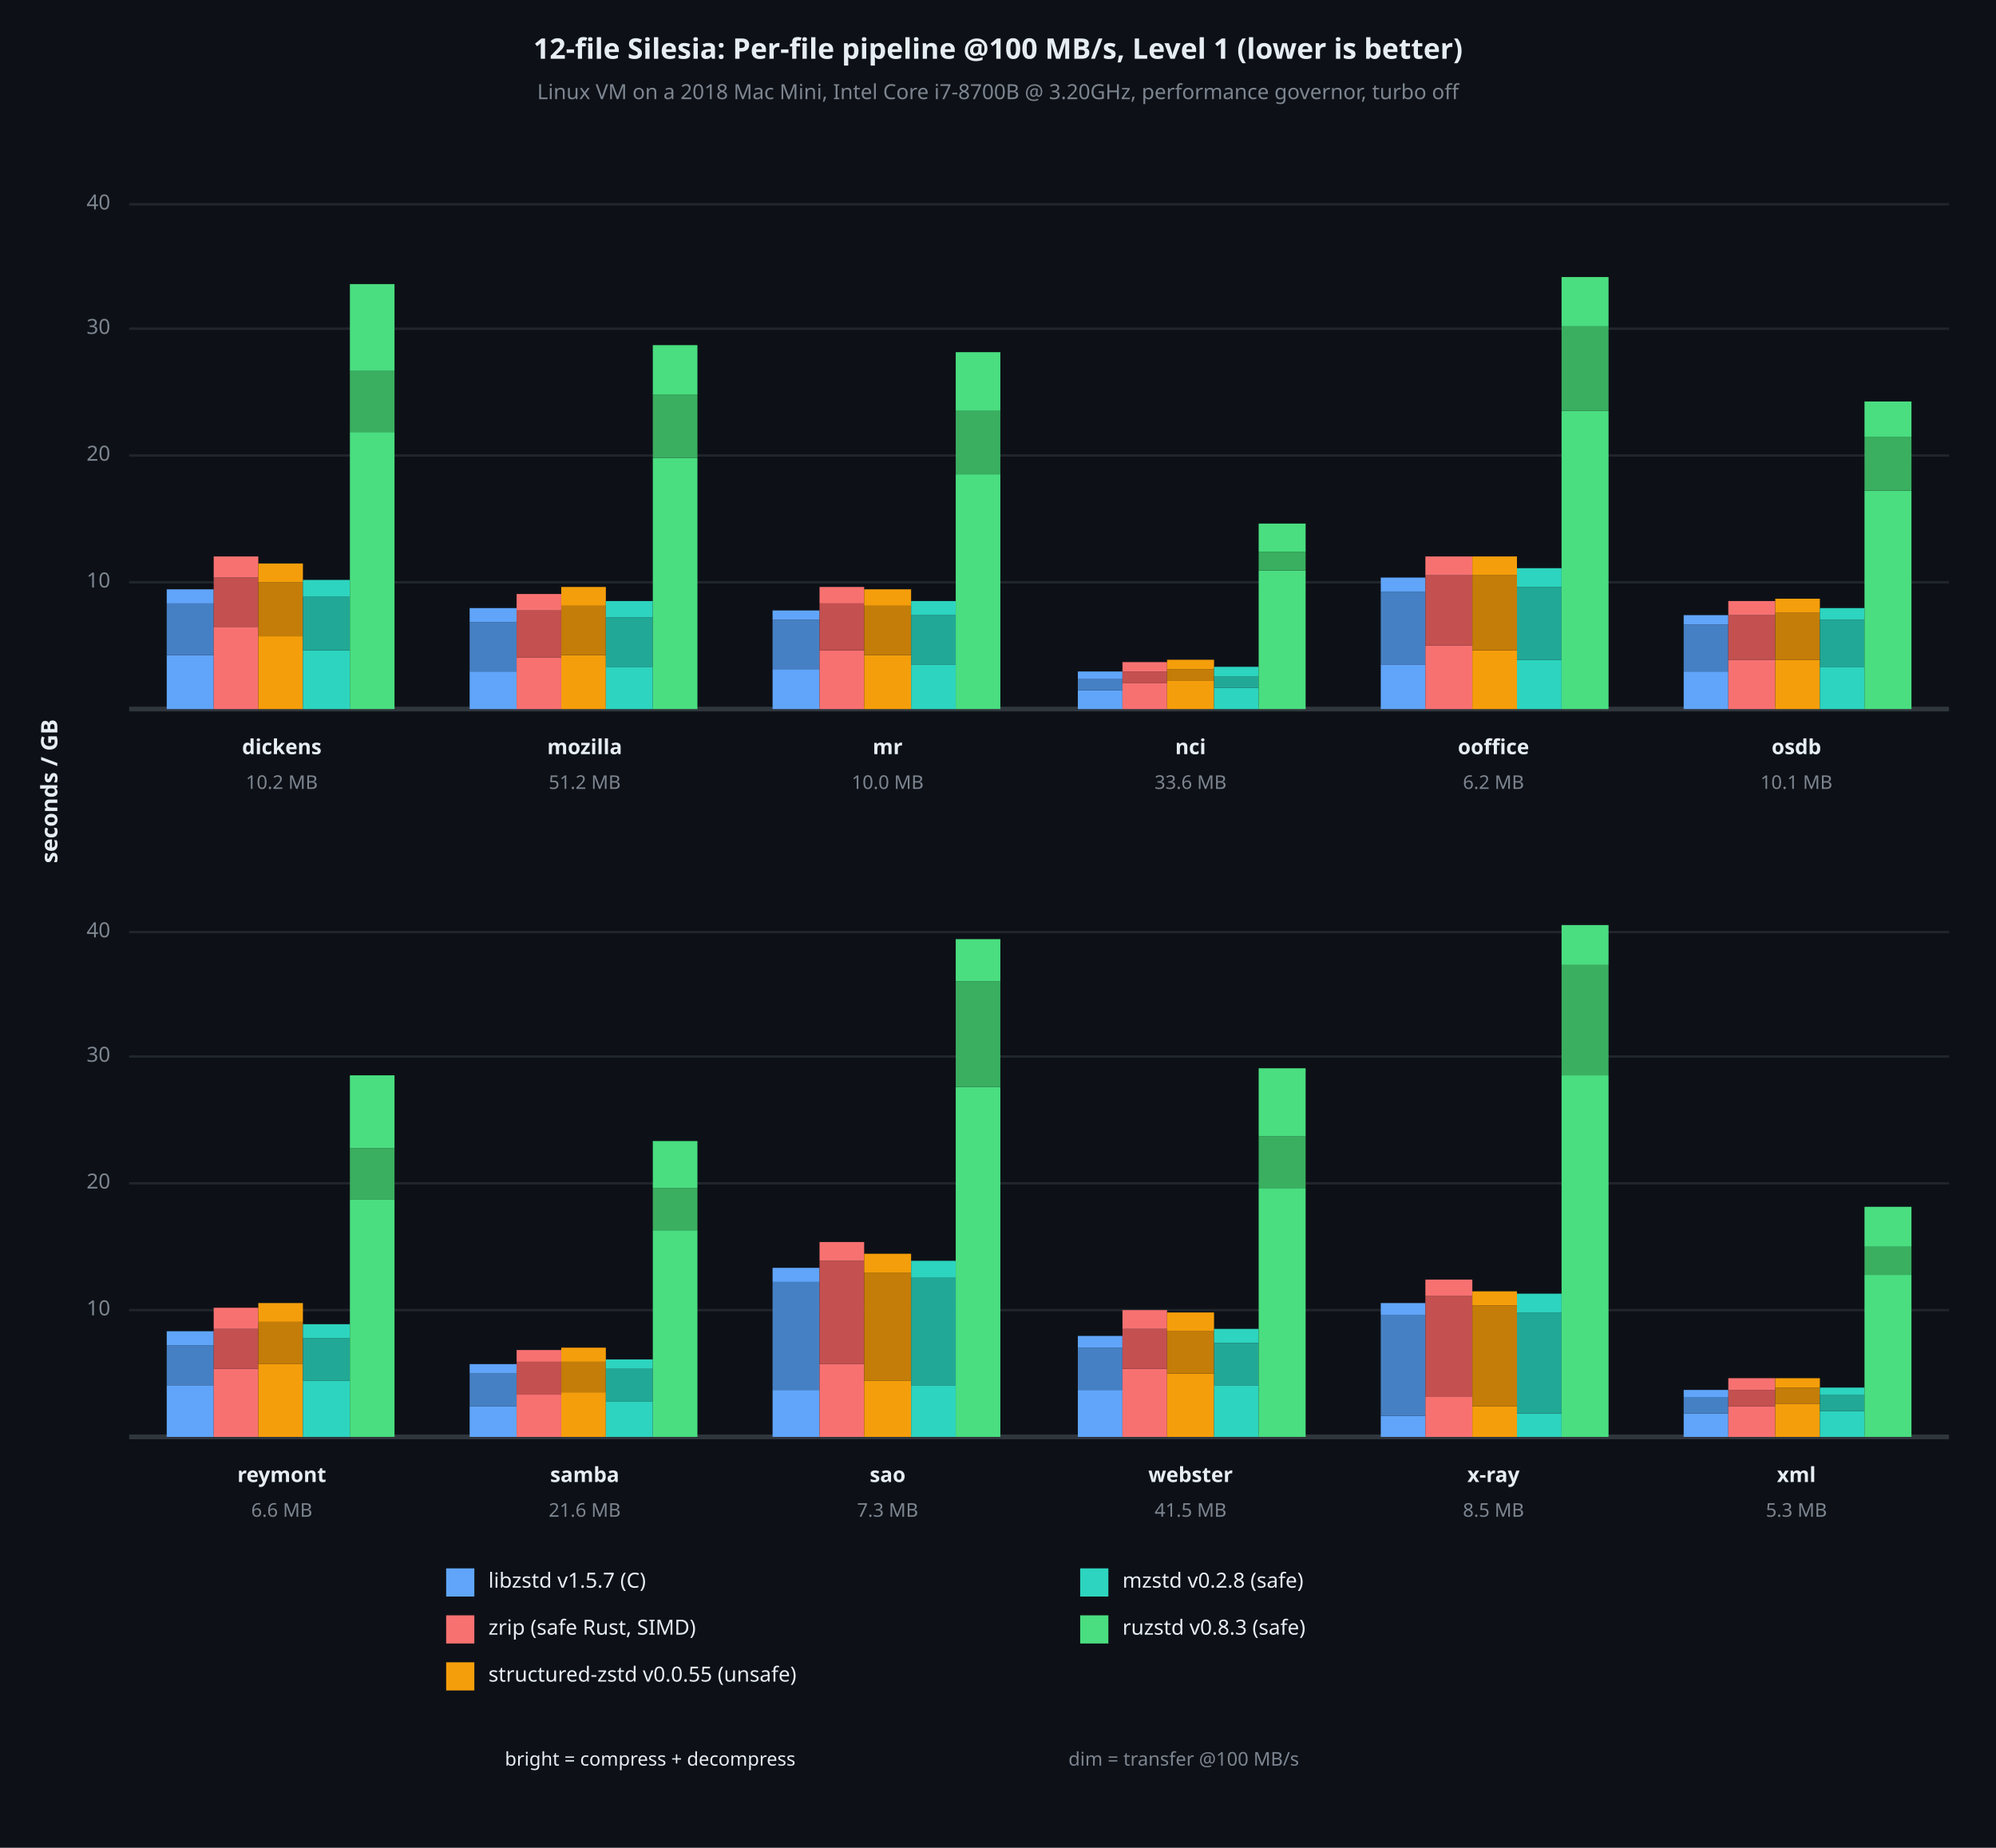
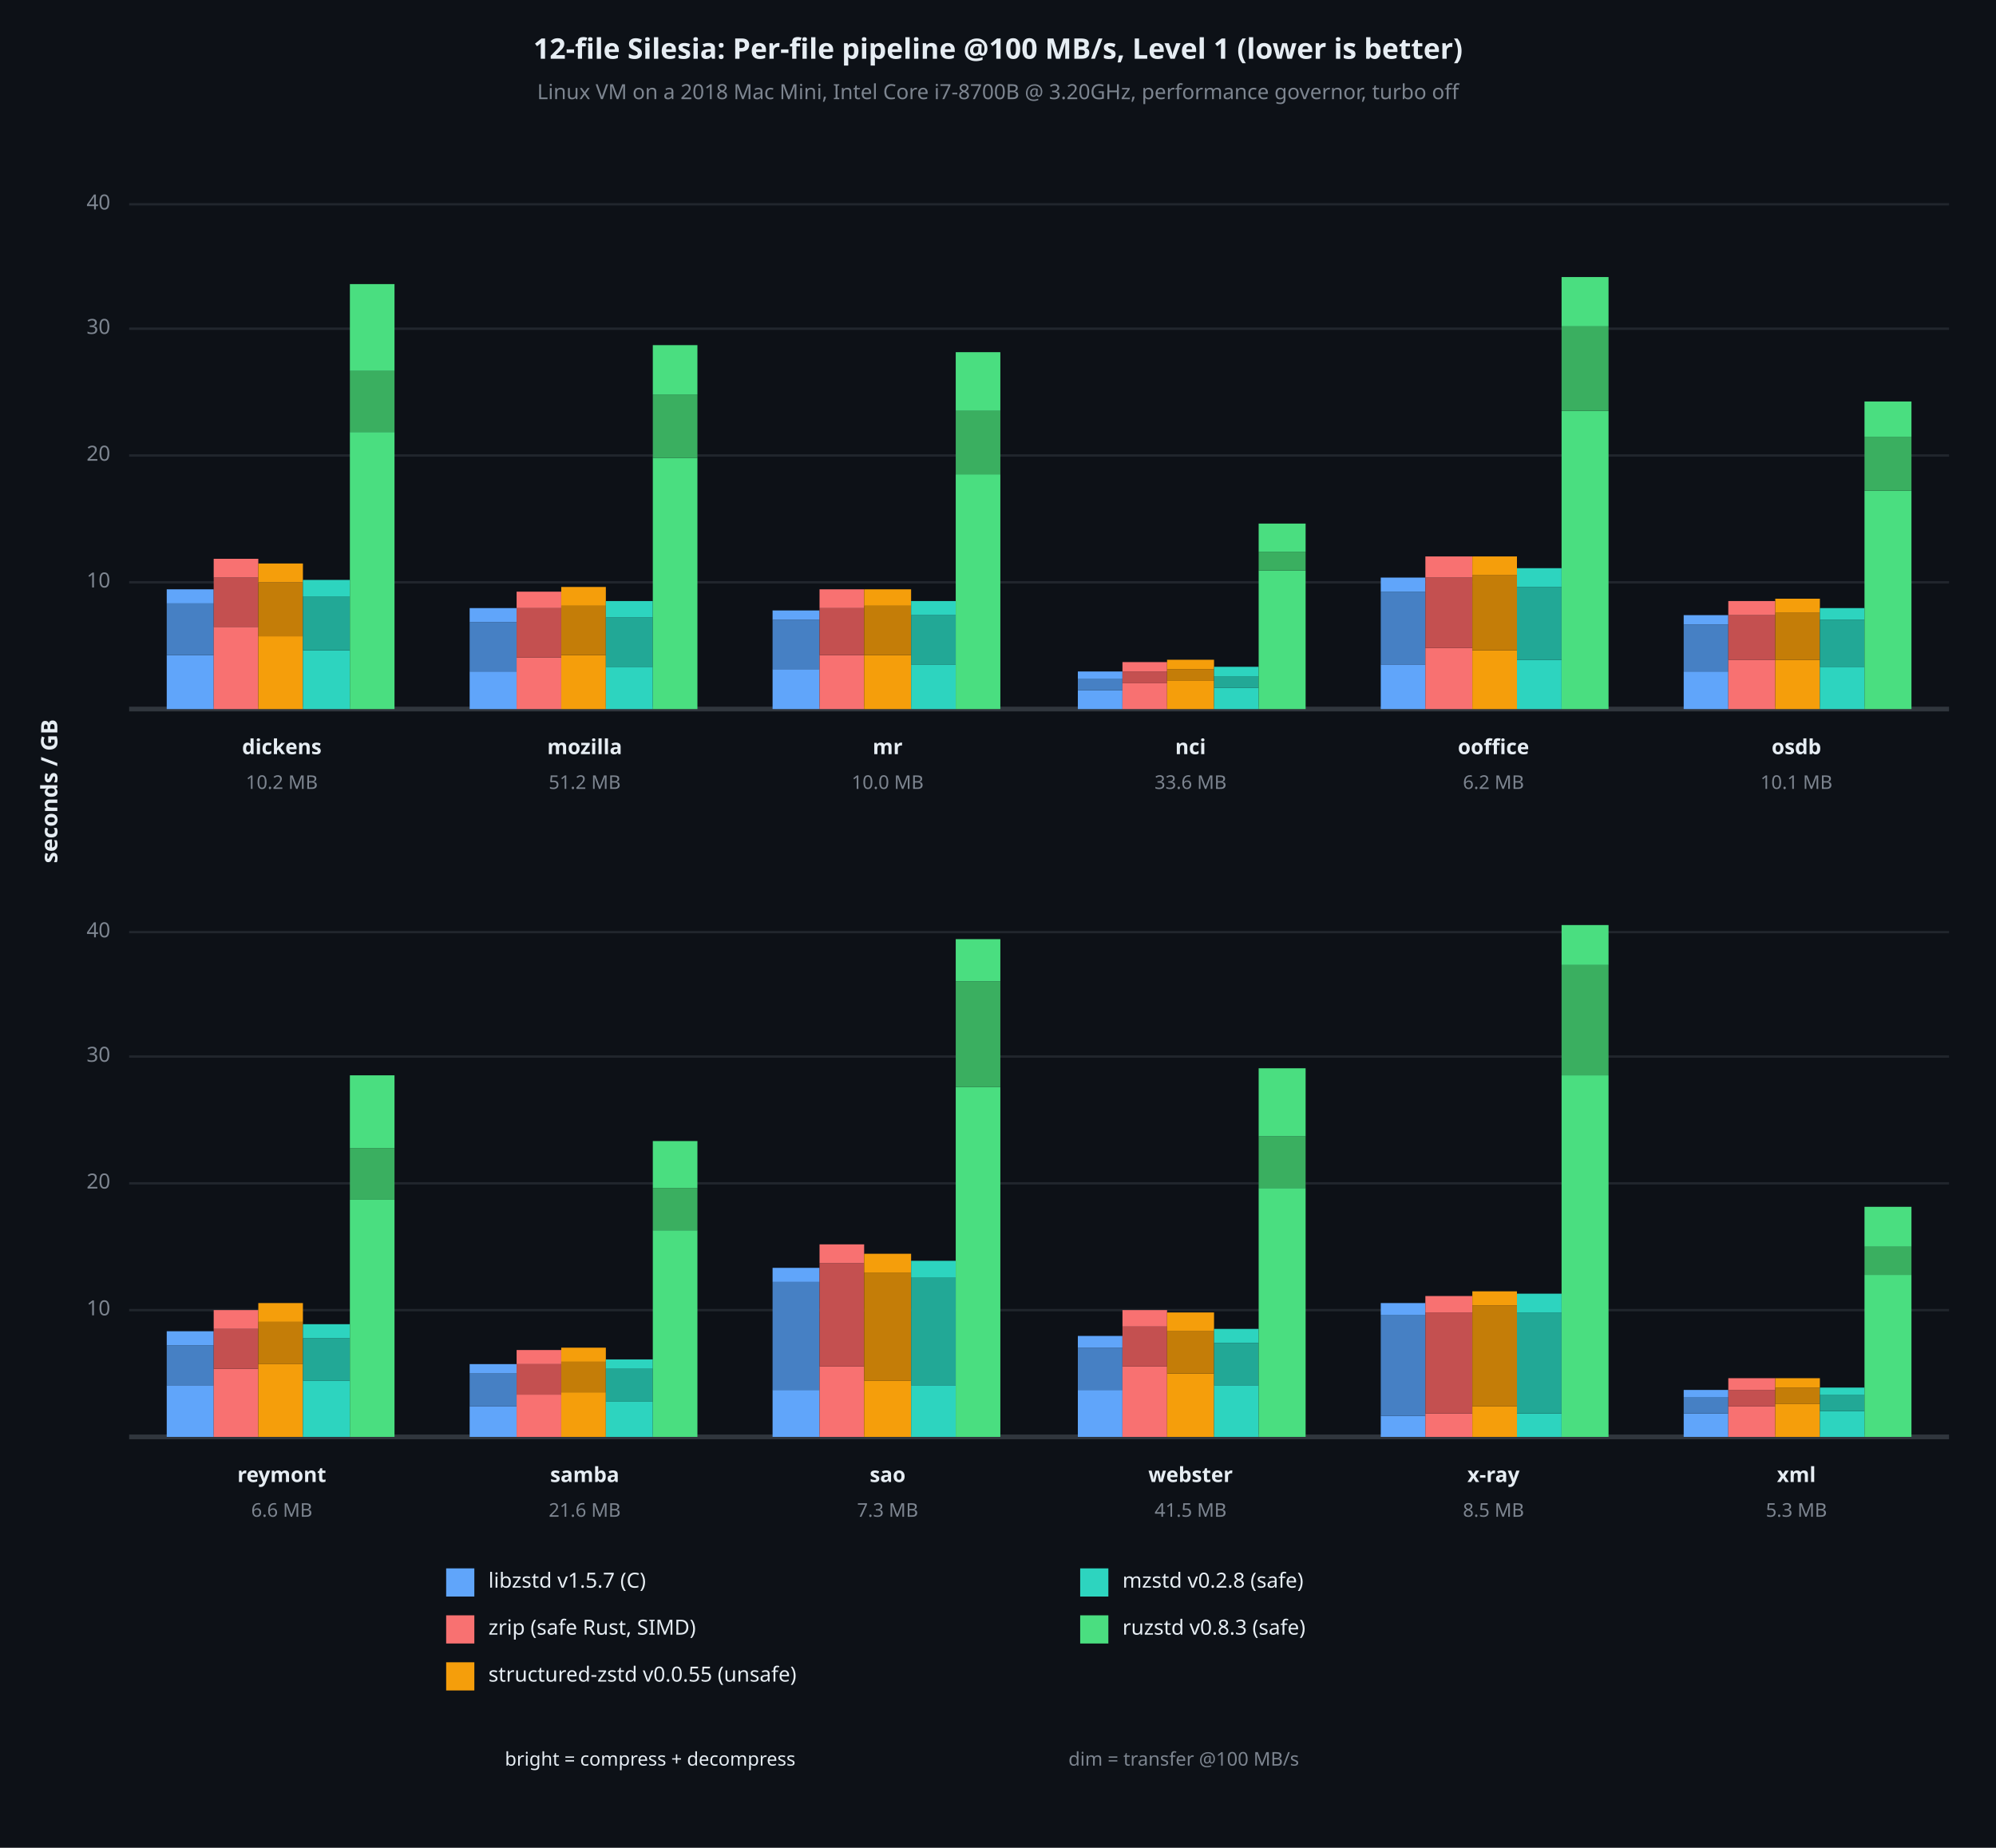
<svg xmlns="http://www.w3.org/2000/svg" viewBox="0 0 850 787" font-family="system-ui, -apple-system, sans-serif">
  <rect x="0" y="0" width="850" height="787" opacity="1" fill="#0D1117" stroke="none" />
  <text x="425" y="22" dy="0.5ex" text-anchor="middle" font-family="sans-serif" font-size="12.097" opacity="1" fill="#E6EDF3" font-weight="bold">
12-file Silesia: Per-file pipeline @100 MB/s, Level 1 (lower is better)
</text>
  <text x="425" y="40" dy="0.5ex" text-anchor="middle" font-family="sans-serif" font-size="8.871" opacity="1" fill="#7D8590">
Linux VM on a 2018 Mac Mini, Intel Core i7-8700B @ 3.20GHz, performance governor, turbo off
</text>
  <text x="22" y="337" dy="0.5ex" text-anchor="middle" font-family="sans-serif" font-size="9.677" opacity="1" fill="#E6EDF3" font-weight="bold" transform="rotate(270, 22, 337)">
seconds / GB
</text>
  <polyline fill="none" opacity="1" stroke="#21262D" stroke-width="1" points="55,248 830,248 " />
  <text x="47" y="248" dy="0.5ex" text-anchor="end" font-family="sans-serif" font-size="8.871" opacity="1" fill="#7D8590">
10
</text>
  <polyline fill="none" opacity="1" stroke="#21262D" stroke-width="1" points="55,194 830,194 " />
  <text x="47" y="194" dy="0.5ex" text-anchor="end" font-family="sans-serif" font-size="8.871" opacity="1" fill="#7D8590">
20
</text>
  <polyline fill="none" opacity="1" stroke="#21262D" stroke-width="1" points="55,140 830,140 " />
  <text x="47" y="140" dy="0.5ex" text-anchor="end" font-family="sans-serif" font-size="8.871" opacity="1" fill="#7D8590">
30
</text>
  <polyline fill="none" opacity="1" stroke="#21262D" stroke-width="1" points="55,87 830,87 " />
  <text x="47" y="87" dy="0.5ex" text-anchor="end" font-family="sans-serif" font-size="8.871" opacity="1" fill="#7D8590">
40
</text>
  <polyline fill="none" opacity="1" stroke="#30363D" stroke-width="2" points="55,302 830,302 " />
  <rect x="71" y="279" width="20" height="23" opacity="1" fill="#60A5FA" stroke="none" />
  <rect x="71" y="257" width="20" height="22" opacity="1" fill="#4680C4" stroke="none" />
  <rect x="71" y="251" width="20" height="6" opacity="1" fill="#60A5FA" stroke="none" />
  <rect x="91" y="267" width="19" height="35" opacity="1" fill="#F87171" stroke="none" />
  <rect x="91" y="246" width="19" height="21" opacity="1" fill="#C45050" stroke="none" />
-   <rect x="91" y="237" width="19" height="9" opacity="1" fill="#F87171" stroke="none" />
+   <rect x="91" y="238" width="19" height="8" opacity="1" fill="#F87171" stroke="none" />
  <rect x="110" y="271" width="19" height="31" opacity="1" fill="#F59E0B" stroke="none" />
  <rect x="110" y="248" width="19" height="23" opacity="1" fill="#C47D08" stroke="none" />
  <rect x="110" y="240" width="19" height="8" opacity="1" fill="#F59E0B" stroke="none" />
  <rect x="129" y="277" width="20" height="25" opacity="1" fill="#2DD4BF" stroke="none" />
  <rect x="129" y="254" width="20" height="23" opacity="1" fill="#22A896" stroke="none" />
  <rect x="129" y="247" width="20" height="7" opacity="1" fill="#2DD4BF" stroke="none" />
  <rect x="149" y="184" width="19" height="118" opacity="1" fill="#4ADE80" stroke="none" />
  <rect x="149" y="158" width="19" height="26" opacity="1" fill="#3AAF60" stroke="none" />
  <rect x="149" y="121" width="19" height="37" opacity="1" fill="#4ADE80" stroke="none" />
  <text x="120" y="319" dy="0.5ex" text-anchor="middle" font-family="sans-serif" font-size="8.871" opacity="1" fill="#E6EDF3" font-weight="bold">
dickens
</text>
  <text x="120" y="334" dy="0.5ex" text-anchor="middle" font-family="sans-serif" font-size="8.065" opacity="1" fill="#7D8590">
10.2 MB
</text>
  <rect x="200" y="286" width="20" height="16" opacity="1" fill="#60A5FA" stroke="none" />
  <rect x="200" y="265" width="20" height="21" opacity="1" fill="#4680C4" stroke="none" />
  <rect x="200" y="259" width="20" height="6" opacity="1" fill="#60A5FA" stroke="none" />
  <rect x="220" y="280" width="19" height="22" opacity="1" fill="#F87171" stroke="none" />
-   <rect x="220" y="260" width="19" height="20" opacity="1" fill="#C45050" stroke="none" />
-   <rect x="220" y="253" width="19" height="7" opacity="1" fill="#F87171" stroke="none" />
+   <rect x="220" y="259" width="19" height="21" opacity="1" fill="#C45050" stroke="none" />
+   <rect x="220" y="252" width="19" height="7" opacity="1" fill="#F87171" stroke="none" />
  <rect x="239" y="279" width="19" height="23" opacity="1" fill="#F59E0B" stroke="none" />
  <rect x="239" y="258" width="19" height="21" opacity="1" fill="#C47D08" stroke="none" />
  <rect x="239" y="250" width="19" height="8" opacity="1" fill="#F59E0B" stroke="none" />
  <rect x="258" y="284" width="20" height="18" opacity="1" fill="#2DD4BF" stroke="none" />
  <rect x="258" y="263" width="20" height="21" opacity="1" fill="#22A896" stroke="none" />
  <rect x="258" y="256" width="20" height="7" opacity="1" fill="#2DD4BF" stroke="none" />
  <rect x="278" y="195" width="19" height="107" opacity="1" fill="#4ADE80" stroke="none" />
  <rect x="278" y="168" width="19" height="27" opacity="1" fill="#3AAF60" stroke="none" />
  <rect x="278" y="147" width="19" height="21" opacity="1" fill="#4ADE80" stroke="none" />
  <text x="249" y="319" dy="0.5ex" text-anchor="middle" font-family="sans-serif" font-size="8.871" opacity="1" fill="#E6EDF3" font-weight="bold">
mozilla
</text>
  <text x="249" y="334" dy="0.5ex" text-anchor="middle" font-family="sans-serif" font-size="8.065" opacity="1" fill="#7D8590">
51.2 MB
</text>
  <rect x="329" y="285" width="20" height="17" opacity="1" fill="#60A5FA" stroke="none" />
  <rect x="329" y="264" width="20" height="21" opacity="1" fill="#4680C4" stroke="none" />
  <rect x="329" y="260" width="20" height="4" opacity="1" fill="#60A5FA" stroke="none" />
-   <rect x="349" y="277" width="19" height="25" opacity="1" fill="#F87171" stroke="none" />
-   <rect x="349" y="257" width="19" height="20" opacity="1" fill="#C45050" stroke="none" />
-   <rect x="349" y="250" width="19" height="7" opacity="1" fill="#F87171" stroke="none" />
+   <rect x="349" y="279" width="19" height="23" opacity="1" fill="#F87171" stroke="none" />
+   <rect x="349" y="259" width="19" height="20" opacity="1" fill="#C45050" stroke="none" />
+   <rect x="349" y="251" width="19" height="8" opacity="1" fill="#F87171" stroke="none" />
  <rect x="368" y="279" width="20" height="23" opacity="1" fill="#F59E0B" stroke="none" />
  <rect x="368" y="258" width="20" height="21" opacity="1" fill="#C47D08" stroke="none" />
  <rect x="368" y="251" width="20" height="7" opacity="1" fill="#F59E0B" stroke="none" />
  <rect x="388" y="283" width="19" height="19" opacity="1" fill="#2DD4BF" stroke="none" />
  <rect x="388" y="262" width="19" height="21" opacity="1" fill="#22A896" stroke="none" />
  <rect x="388" y="256" width="19" height="6" opacity="1" fill="#2DD4BF" stroke="none" />
  <rect x="407" y="202" width="19" height="100" opacity="1" fill="#4ADE80" stroke="none" />
  <rect x="407" y="175" width="19" height="27" opacity="1" fill="#3AAF60" stroke="none" />
  <rect x="407" y="150" width="19" height="25" opacity="1" fill="#4ADE80" stroke="none" />
  <text x="378" y="319" dy="0.5ex" text-anchor="middle" font-family="sans-serif" font-size="8.871" opacity="1" fill="#E6EDF3" font-weight="bold">
mr
</text>
  <text x="378" y="334" dy="0.5ex" text-anchor="middle" font-family="sans-serif" font-size="8.065" opacity="1" fill="#7D8590">
10.0 MB
</text>
  <rect x="459" y="294" width="19" height="8" opacity="1" fill="#60A5FA" stroke="none" />
  <rect x="459" y="289" width="19" height="5" opacity="1" fill="#4680C4" stroke="none" />
  <rect x="459" y="286" width="19" height="3" opacity="1" fill="#60A5FA" stroke="none" />
  <rect x="478" y="291" width="19" height="11" opacity="1" fill="#F87171" stroke="none" />
  <rect x="478" y="286" width="19" height="5" opacity="1" fill="#C45050" stroke="none" />
  <rect x="478" y="282" width="19" height="4" opacity="1" fill="#F87171" stroke="none" />
  <rect x="497" y="290" width="20" height="12" opacity="1" fill="#F59E0B" stroke="none" />
  <rect x="497" y="285" width="20" height="5" opacity="1" fill="#C47D08" stroke="none" />
  <rect x="497" y="281" width="20" height="4" opacity="1" fill="#F59E0B" stroke="none" />
  <rect x="517" y="293" width="19" height="9" opacity="1" fill="#2DD4BF" stroke="none" />
  <rect x="517" y="288" width="19" height="5" opacity="1" fill="#22A896" stroke="none" />
  <rect x="517" y="284" width="19" height="4" opacity="1" fill="#2DD4BF" stroke="none" />
  <rect x="536" y="243" width="20" height="59" opacity="1" fill="#4ADE80" stroke="none" />
  <rect x="536" y="235" width="20" height="8" opacity="1" fill="#3AAF60" stroke="none" />
  <rect x="536" y="223" width="20" height="12" opacity="1" fill="#4ADE80" stroke="none" />
  <text x="507" y="319" dy="0.5ex" text-anchor="middle" font-family="sans-serif" font-size="8.871" opacity="1" fill="#E6EDF3" font-weight="bold">
nci
</text>
  <text x="507" y="334" dy="0.5ex" text-anchor="middle" font-family="sans-serif" font-size="8.065" opacity="1" fill="#7D8590">
33.6 MB
</text>
  <rect x="588" y="283" width="19" height="19" opacity="1" fill="#60A5FA" stroke="none" />
  <rect x="588" y="252" width="19" height="31" opacity="1" fill="#4680C4" stroke="none" />
  <rect x="588" y="246" width="19" height="6" opacity="1" fill="#60A5FA" stroke="none" />
-   <rect x="607" y="275" width="20" height="27" opacity="1" fill="#F87171" stroke="none" />
-   <rect x="607" y="245" width="20" height="30" opacity="1" fill="#C45050" stroke="none" />
-   <rect x="607" y="237" width="20" height="8" opacity="1" fill="#F87171" stroke="none" />
+   <rect x="607" y="276" width="20" height="26" opacity="1" fill="#F87171" stroke="none" />
+   <rect x="607" y="246" width="20" height="30" opacity="1" fill="#C45050" stroke="none" />
+   <rect x="607" y="237" width="20" height="9" opacity="1" fill="#F87171" stroke="none" />
  <rect x="627" y="277" width="19" height="25" opacity="1" fill="#F59E0B" stroke="none" />
  <rect x="627" y="245" width="19" height="32" opacity="1" fill="#C47D08" stroke="none" />
  <rect x="627" y="237" width="19" height="8" opacity="1" fill="#F59E0B" stroke="none" />
  <rect x="646" y="281" width="19" height="21" opacity="1" fill="#2DD4BF" stroke="none" />
  <rect x="646" y="250" width="19" height="31" opacity="1" fill="#22A896" stroke="none" />
  <rect x="646" y="242" width="19" height="8" opacity="1" fill="#2DD4BF" stroke="none" />
  <rect x="665" y="175" width="20" height="127" opacity="1" fill="#4ADE80" stroke="none" />
  <rect x="665" y="139" width="20" height="36" opacity="1" fill="#3AAF60" stroke="none" />
  <rect x="665" y="118" width="20" height="21" opacity="1" fill="#4ADE80" stroke="none" />
  <text x="636" y="319" dy="0.5ex" text-anchor="middle" font-family="sans-serif" font-size="8.871" opacity="1" fill="#E6EDF3" font-weight="bold">
ooffice
</text>
  <text x="636" y="334" dy="0.5ex" text-anchor="middle" font-family="sans-serif" font-size="8.065" opacity="1" fill="#7D8590">
6.2 MB
</text>
  <rect x="717" y="286" width="19" height="16" opacity="1" fill="#60A5FA" stroke="none" />
  <rect x="717" y="266" width="19" height="20" opacity="1" fill="#4680C4" stroke="none" />
  <rect x="717" y="262" width="19" height="4" opacity="1" fill="#60A5FA" stroke="none" />
  <rect x="736" y="281" width="20" height="21" opacity="1" fill="#F87171" stroke="none" />
  <rect x="736" y="262" width="20" height="19" opacity="1" fill="#C45050" stroke="none" />
  <rect x="736" y="256" width="20" height="6" opacity="1" fill="#F87171" stroke="none" />
  <rect x="756" y="281" width="19" height="21" opacity="1" fill="#F59E0B" stroke="none" />
  <rect x="756" y="261" width="19" height="20" opacity="1" fill="#C47D08" stroke="none" />
  <rect x="756" y="255" width="19" height="6" opacity="1" fill="#F59E0B" stroke="none" />
  <rect x="775" y="284" width="19" height="18" opacity="1" fill="#2DD4BF" stroke="none" />
  <rect x="775" y="264" width="19" height="20" opacity="1" fill="#22A896" stroke="none" />
  <rect x="775" y="259" width="19" height="5" opacity="1" fill="#2DD4BF" stroke="none" />
  <rect x="794" y="209" width="20" height="93" opacity="1" fill="#4ADE80" stroke="none" />
  <rect x="794" y="186" width="20" height="23" opacity="1" fill="#3AAF60" stroke="none" />
  <rect x="794" y="171" width="20" height="15" opacity="1" fill="#4ADE80" stroke="none" />
  <text x="765" y="319" dy="0.5ex" text-anchor="middle" font-family="sans-serif" font-size="8.871" opacity="1" fill="#E6EDF3" font-weight="bold">
osdb
</text>
  <text x="765" y="334" dy="0.5ex" text-anchor="middle" font-family="sans-serif" font-size="8.065" opacity="1" fill="#7D8590">
10.1 MB
</text>
  <polyline fill="none" opacity="1" stroke="#21262D" stroke-width="1" points="55,558 830,558 " />
  <text x="47" y="558" dy="0.5ex" text-anchor="end" font-family="sans-serif" font-size="8.871" opacity="1" fill="#7D8590">
10
</text>
  <polyline fill="none" opacity="1" stroke="#21262D" stroke-width="1" points="55,504 830,504 " />
  <text x="47" y="504" dy="0.5ex" text-anchor="end" font-family="sans-serif" font-size="8.871" opacity="1" fill="#7D8590">
20
</text>
  <polyline fill="none" opacity="1" stroke="#21262D" stroke-width="1" points="55,450 830,450 " />
  <text x="47" y="450" dy="0.5ex" text-anchor="end" font-family="sans-serif" font-size="8.871" opacity="1" fill="#7D8590">
30
</text>
  <polyline fill="none" opacity="1" stroke="#21262D" stroke-width="1" points="55,397 830,397 " />
  <text x="47" y="397" dy="0.5ex" text-anchor="end" font-family="sans-serif" font-size="8.871" opacity="1" fill="#7D8590">
40
</text>
  <polyline fill="none" opacity="1" stroke="#30363D" stroke-width="2" points="55,612 830,612 " />
  <rect x="71" y="590" width="20" height="22" opacity="1" fill="#60A5FA" stroke="none" />
  <rect x="71" y="573" width="20" height="17" opacity="1" fill="#4680C4" stroke="none" />
  <rect x="71" y="567" width="20" height="6" opacity="1" fill="#60A5FA" stroke="none" />
  <rect x="91" y="583" width="19" height="29" opacity="1" fill="#F87171" stroke="none" />
  <rect x="91" y="566" width="19" height="17" opacity="1" fill="#C45050" stroke="none" />
-   <rect x="91" y="557" width="19" height="9" opacity="1" fill="#F87171" stroke="none" />
+   <rect x="91" y="558" width="19" height="8" opacity="1" fill="#F87171" stroke="none" />
  <rect x="110" y="581" width="19" height="31" opacity="1" fill="#F59E0B" stroke="none" />
  <rect x="110" y="563" width="19" height="18" opacity="1" fill="#C47D08" stroke="none" />
  <rect x="110" y="555" width="19" height="8" opacity="1" fill="#F59E0B" stroke="none" />
  <rect x="129" y="588" width="20" height="24" opacity="1" fill="#2DD4BF" stroke="none" />
  <rect x="129" y="570" width="20" height="18" opacity="1" fill="#22A896" stroke="none" />
  <rect x="129" y="564" width="20" height="6" opacity="1" fill="#2DD4BF" stroke="none" />
  <rect x="149" y="511" width="19" height="101" opacity="1" fill="#4ADE80" stroke="none" />
  <rect x="149" y="489" width="19" height="22" opacity="1" fill="#3AAF60" stroke="none" />
  <rect x="149" y="458" width="19" height="31" opacity="1" fill="#4ADE80" stroke="none" />
  <text x="120" y="629" dy="0.5ex" text-anchor="middle" font-family="sans-serif" font-size="8.871" opacity="1" fill="#E6EDF3" font-weight="bold">
reymont
</text>
  <text x="120" y="644" dy="0.5ex" text-anchor="middle" font-family="sans-serif" font-size="8.065" opacity="1" fill="#7D8590">
6.6 MB
</text>
  <rect x="200" y="599" width="20" height="13" opacity="1" fill="#60A5FA" stroke="none" />
  <rect x="200" y="585" width="20" height="14" opacity="1" fill="#4680C4" stroke="none" />
  <rect x="200" y="581" width="20" height="4" opacity="1" fill="#60A5FA" stroke="none" />
  <rect x="220" y="594" width="19" height="18" opacity="1" fill="#F87171" stroke="none" />
-   <rect x="220" y="580" width="19" height="14" opacity="1" fill="#C45050" stroke="none" />
-   <rect x="220" y="575" width="19" height="5" opacity="1" fill="#F87171" stroke="none" />
+   <rect x="220" y="581" width="19" height="13" opacity="1" fill="#C45050" stroke="none" />
+   <rect x="220" y="575" width="19" height="6" opacity="1" fill="#F87171" stroke="none" />
  <rect x="239" y="593" width="19" height="19" opacity="1" fill="#F59E0B" stroke="none" />
  <rect x="239" y="580" width="19" height="13" opacity="1" fill="#C47D08" stroke="none" />
  <rect x="239" y="574" width="19" height="6" opacity="1" fill="#F59E0B" stroke="none" />
  <rect x="258" y="597" width="20" height="15" opacity="1" fill="#2DD4BF" stroke="none" />
  <rect x="258" y="583" width="20" height="14" opacity="1" fill="#22A896" stroke="none" />
  <rect x="258" y="579" width="20" height="4" opacity="1" fill="#2DD4BF" stroke="none" />
  <rect x="278" y="524" width="19" height="88" opacity="1" fill="#4ADE80" stroke="none" />
  <rect x="278" y="506" width="19" height="18" opacity="1" fill="#3AAF60" stroke="none" />
  <rect x="278" y="486" width="19" height="20" opacity="1" fill="#4ADE80" stroke="none" />
  <text x="249" y="629" dy="0.5ex" text-anchor="middle" font-family="sans-serif" font-size="8.871" opacity="1" fill="#E6EDF3" font-weight="bold">
samba
</text>
  <text x="249" y="644" dy="0.5ex" text-anchor="middle" font-family="sans-serif" font-size="8.065" opacity="1" fill="#7D8590">
21.6 MB
</text>
  <rect x="329" y="592" width="20" height="20" opacity="1" fill="#60A5FA" stroke="none" />
  <rect x="329" y="546" width="20" height="46" opacity="1" fill="#4680C4" stroke="none" />
  <rect x="329" y="540" width="20" height="6" opacity="1" fill="#60A5FA" stroke="none" />
-   <rect x="349" y="581" width="19" height="31" opacity="1" fill="#F87171" stroke="none" />
-   <rect x="349" y="537" width="19" height="44" opacity="1" fill="#C45050" stroke="none" />
-   <rect x="349" y="529" width="19" height="8" opacity="1" fill="#F87171" stroke="none" />
+   <rect x="349" y="582" width="19" height="30" opacity="1" fill="#F87171" stroke="none" />
+   <rect x="349" y="538" width="19" height="44" opacity="1" fill="#C45050" stroke="none" />
+   <rect x="349" y="530" width="19" height="8" opacity="1" fill="#F87171" stroke="none" />
  <rect x="368" y="588" width="20" height="24" opacity="1" fill="#F59E0B" stroke="none" />
  <rect x="368" y="542" width="20" height="46" opacity="1" fill="#C47D08" stroke="none" />
  <rect x="368" y="534" width="20" height="8" opacity="1" fill="#F59E0B" stroke="none" />
  <rect x="388" y="590" width="19" height="22" opacity="1" fill="#2DD4BF" stroke="none" />
  <rect x="388" y="544" width="19" height="46" opacity="1" fill="#22A896" stroke="none" />
  <rect x="388" y="537" width="19" height="7" opacity="1" fill="#2DD4BF" stroke="none" />
  <rect x="407" y="463" width="19" height="149" opacity="1" fill="#4ADE80" stroke="none" />
  <rect x="407" y="418" width="19" height="45" opacity="1" fill="#3AAF60" stroke="none" />
  <rect x="407" y="400" width="19" height="18" opacity="1" fill="#4ADE80" stroke="none" />
  <text x="378" y="629" dy="0.5ex" text-anchor="middle" font-family="sans-serif" font-size="8.871" opacity="1" fill="#E6EDF3" font-weight="bold">
sao
</text>
  <text x="378" y="644" dy="0.5ex" text-anchor="middle" font-family="sans-serif" font-size="8.065" opacity="1" fill="#7D8590">
7.3 MB
</text>
  <rect x="459" y="592" width="19" height="20" opacity="1" fill="#60A5FA" stroke="none" />
  <rect x="459" y="574" width="19" height="18" opacity="1" fill="#4680C4" stroke="none" />
  <rect x="459" y="569" width="19" height="5" opacity="1" fill="#60A5FA" stroke="none" />
-   <rect x="478" y="583" width="19" height="29" opacity="1" fill="#F87171" stroke="none" />
-   <rect x="478" y="566" width="19" height="17" opacity="1" fill="#C45050" stroke="none" />
-   <rect x="478" y="558" width="19" height="8" opacity="1" fill="#F87171" stroke="none" />
+   <rect x="478" y="582" width="19" height="30" opacity="1" fill="#F87171" stroke="none" />
+   <rect x="478" y="565" width="19" height="17" opacity="1" fill="#C45050" stroke="none" />
+   <rect x="478" y="558" width="19" height="7" opacity="1" fill="#F87171" stroke="none" />
  <rect x="497" y="585" width="20" height="27" opacity="1" fill="#F59E0B" stroke="none" />
  <rect x="497" y="567" width="20" height="18" opacity="1" fill="#C47D08" stroke="none" />
  <rect x="497" y="559" width="20" height="8" opacity="1" fill="#F59E0B" stroke="none" />
  <rect x="517" y="590" width="19" height="22" opacity="1" fill="#2DD4BF" stroke="none" />
  <rect x="517" y="572" width="19" height="18" opacity="1" fill="#22A896" stroke="none" />
  <rect x="517" y="566" width="19" height="6" opacity="1" fill="#2DD4BF" stroke="none" />
  <rect x="536" y="506" width="20" height="106" opacity="1" fill="#4ADE80" stroke="none" />
  <rect x="536" y="484" width="20" height="22" opacity="1" fill="#3AAF60" stroke="none" />
  <rect x="536" y="455" width="20" height="29" opacity="1" fill="#4ADE80" stroke="none" />
  <text x="507" y="629" dy="0.5ex" text-anchor="middle" font-family="sans-serif" font-size="8.871" opacity="1" fill="#E6EDF3" font-weight="bold">
webster
</text>
  <text x="507" y="644" dy="0.5ex" text-anchor="middle" font-family="sans-serif" font-size="8.065" opacity="1" fill="#7D8590">
41.5 MB
</text>
  <rect x="588" y="603" width="19" height="9" opacity="1" fill="#60A5FA" stroke="none" />
  <rect x="588" y="560" width="19" height="43" opacity="1" fill="#4680C4" stroke="none" />
  <rect x="588" y="555" width="19" height="5" opacity="1" fill="#60A5FA" stroke="none" />
-   <rect x="607" y="595" width="20" height="17" opacity="1" fill="#F87171" stroke="none" />
-   <rect x="607" y="552" width="20" height="43" opacity="1" fill="#C45050" stroke="none" />
-   <rect x="607" y="545" width="20" height="7" opacity="1" fill="#F87171" stroke="none" />
+   <rect x="607" y="602" width="20" height="10" opacity="1" fill="#F87171" stroke="none" />
+   <rect x="607" y="559" width="20" height="43" opacity="1" fill="#C45050" stroke="none" />
+   <rect x="607" y="552" width="20" height="7" opacity="1" fill="#F87171" stroke="none" />
  <rect x="627" y="599" width="19" height="13" opacity="1" fill="#F59E0B" stroke="none" />
  <rect x="627" y="556" width="19" height="43" opacity="1" fill="#C47D08" stroke="none" />
  <rect x="627" y="550" width="19" height="6" opacity="1" fill="#F59E0B" stroke="none" />
  <rect x="646" y="602" width="19" height="10" opacity="1" fill="#2DD4BF" stroke="none" />
  <rect x="646" y="559" width="19" height="43" opacity="1" fill="#22A896" stroke="none" />
  <rect x="646" y="551" width="19" height="8" opacity="1" fill="#2DD4BF" stroke="none" />
  <rect x="665" y="458" width="20" height="154" opacity="1" fill="#4ADE80" stroke="none" />
  <rect x="665" y="411" width="20" height="47" opacity="1" fill="#3AAF60" stroke="none" />
  <rect x="665" y="394" width="20" height="17" opacity="1" fill="#4ADE80" stroke="none" />
  <text x="636" y="629" dy="0.5ex" text-anchor="middle" font-family="sans-serif" font-size="8.871" opacity="1" fill="#E6EDF3" font-weight="bold">
x-ray
</text>
  <text x="636" y="644" dy="0.5ex" text-anchor="middle" font-family="sans-serif" font-size="8.065" opacity="1" fill="#7D8590">
8.5 MB
</text>
  <rect x="717" y="602" width="19" height="10" opacity="1" fill="#60A5FA" stroke="none" />
  <rect x="717" y="595" width="19" height="7" opacity="1" fill="#4680C4" stroke="none" />
  <rect x="717" y="592" width="19" height="3" opacity="1" fill="#60A5FA" stroke="none" />
  <rect x="736" y="599" width="20" height="13" opacity="1" fill="#F87171" stroke="none" />
  <rect x="736" y="592" width="20" height="7" opacity="1" fill="#C45050" stroke="none" />
  <rect x="736" y="587" width="20" height="5" opacity="1" fill="#F87171" stroke="none" />
  <rect x="756" y="598" width="19" height="14" opacity="1" fill="#F59E0B" stroke="none" />
  <rect x="756" y="591" width="19" height="7" opacity="1" fill="#C47D08" stroke="none" />
  <rect x="756" y="587" width="19" height="4" opacity="1" fill="#F59E0B" stroke="none" />
  <rect x="775" y="601" width="19" height="11" opacity="1" fill="#2DD4BF" stroke="none" />
  <rect x="775" y="594" width="19" height="7" opacity="1" fill="#22A896" stroke="none" />
  <rect x="775" y="591" width="19" height="3" opacity="1" fill="#2DD4BF" stroke="none" />
  <rect x="794" y="543" width="20" height="69" opacity="1" fill="#4ADE80" stroke="none" />
  <rect x="794" y="531" width="20" height="12" opacity="1" fill="#3AAF60" stroke="none" />
  <rect x="794" y="514" width="20" height="17" opacity="1" fill="#4ADE80" stroke="none" />
  <text x="765" y="629" dy="0.5ex" text-anchor="middle" font-family="sans-serif" font-size="8.871" opacity="1" fill="#E6EDF3" font-weight="bold">
xml
</text>
  <text x="765" y="644" dy="0.5ex" text-anchor="middle" font-family="sans-serif" font-size="8.065" opacity="1" fill="#7D8590">
5.3 MB
</text>
  <rect x="190" y="668" width="12" height="12" opacity="1" fill="#60A5FA" stroke="none" />
  <text x="208" y="674" dy="0.5ex" text-anchor="start" font-family="sans-serif" font-size="8.871" opacity="1" fill="#E6EDF3">
libzstd v1.5.7 (C)
</text>
  <rect x="190" y="688" width="12" height="12" opacity="1" fill="#F87171" stroke="none" />
  <text x="208" y="694" dy="0.5ex" text-anchor="start" font-family="sans-serif" font-size="8.871" opacity="1" fill="#E6EDF3">
zrip (safe Rust, SIMD)
</text>
  <rect x="190" y="708" width="12" height="12" opacity="1" fill="#F59E0B" stroke="none" />
  <text x="208" y="714" dy="0.5ex" text-anchor="start" font-family="sans-serif" font-size="8.871" opacity="1" fill="#E6EDF3">
structured-zstd v0.0.55 (unsafe)
</text>
  <rect x="460" y="668" width="12" height="12" opacity="1" fill="#2DD4BF" stroke="none" />
  <text x="478" y="674" dy="0.5ex" text-anchor="start" font-family="sans-serif" font-size="8.871" opacity="1" fill="#E6EDF3">
mzstd v0.2.8 (safe)
</text>
  <rect x="460" y="688" width="12" height="12" opacity="1" fill="#4ADE80" stroke="none" />
  <text x="478" y="694" dy="0.5ex" text-anchor="start" font-family="sans-serif" font-size="8.871" opacity="1" fill="#E6EDF3">
ruzstd v0.8.3 (safe)
</text>
  <text x="215" y="750" dy="0.5ex" text-anchor="start" font-family="sans-serif" font-size="8.065" opacity="1" fill="#E6EDF3">
bright = compress + decompress
</text>
  <text x="455" y="750" dy="0.5ex" text-anchor="start" font-family="sans-serif" font-size="8.065" opacity="1" fill="#7D8590">
dim = transfer @100 MB/s
</text>
</svg>
